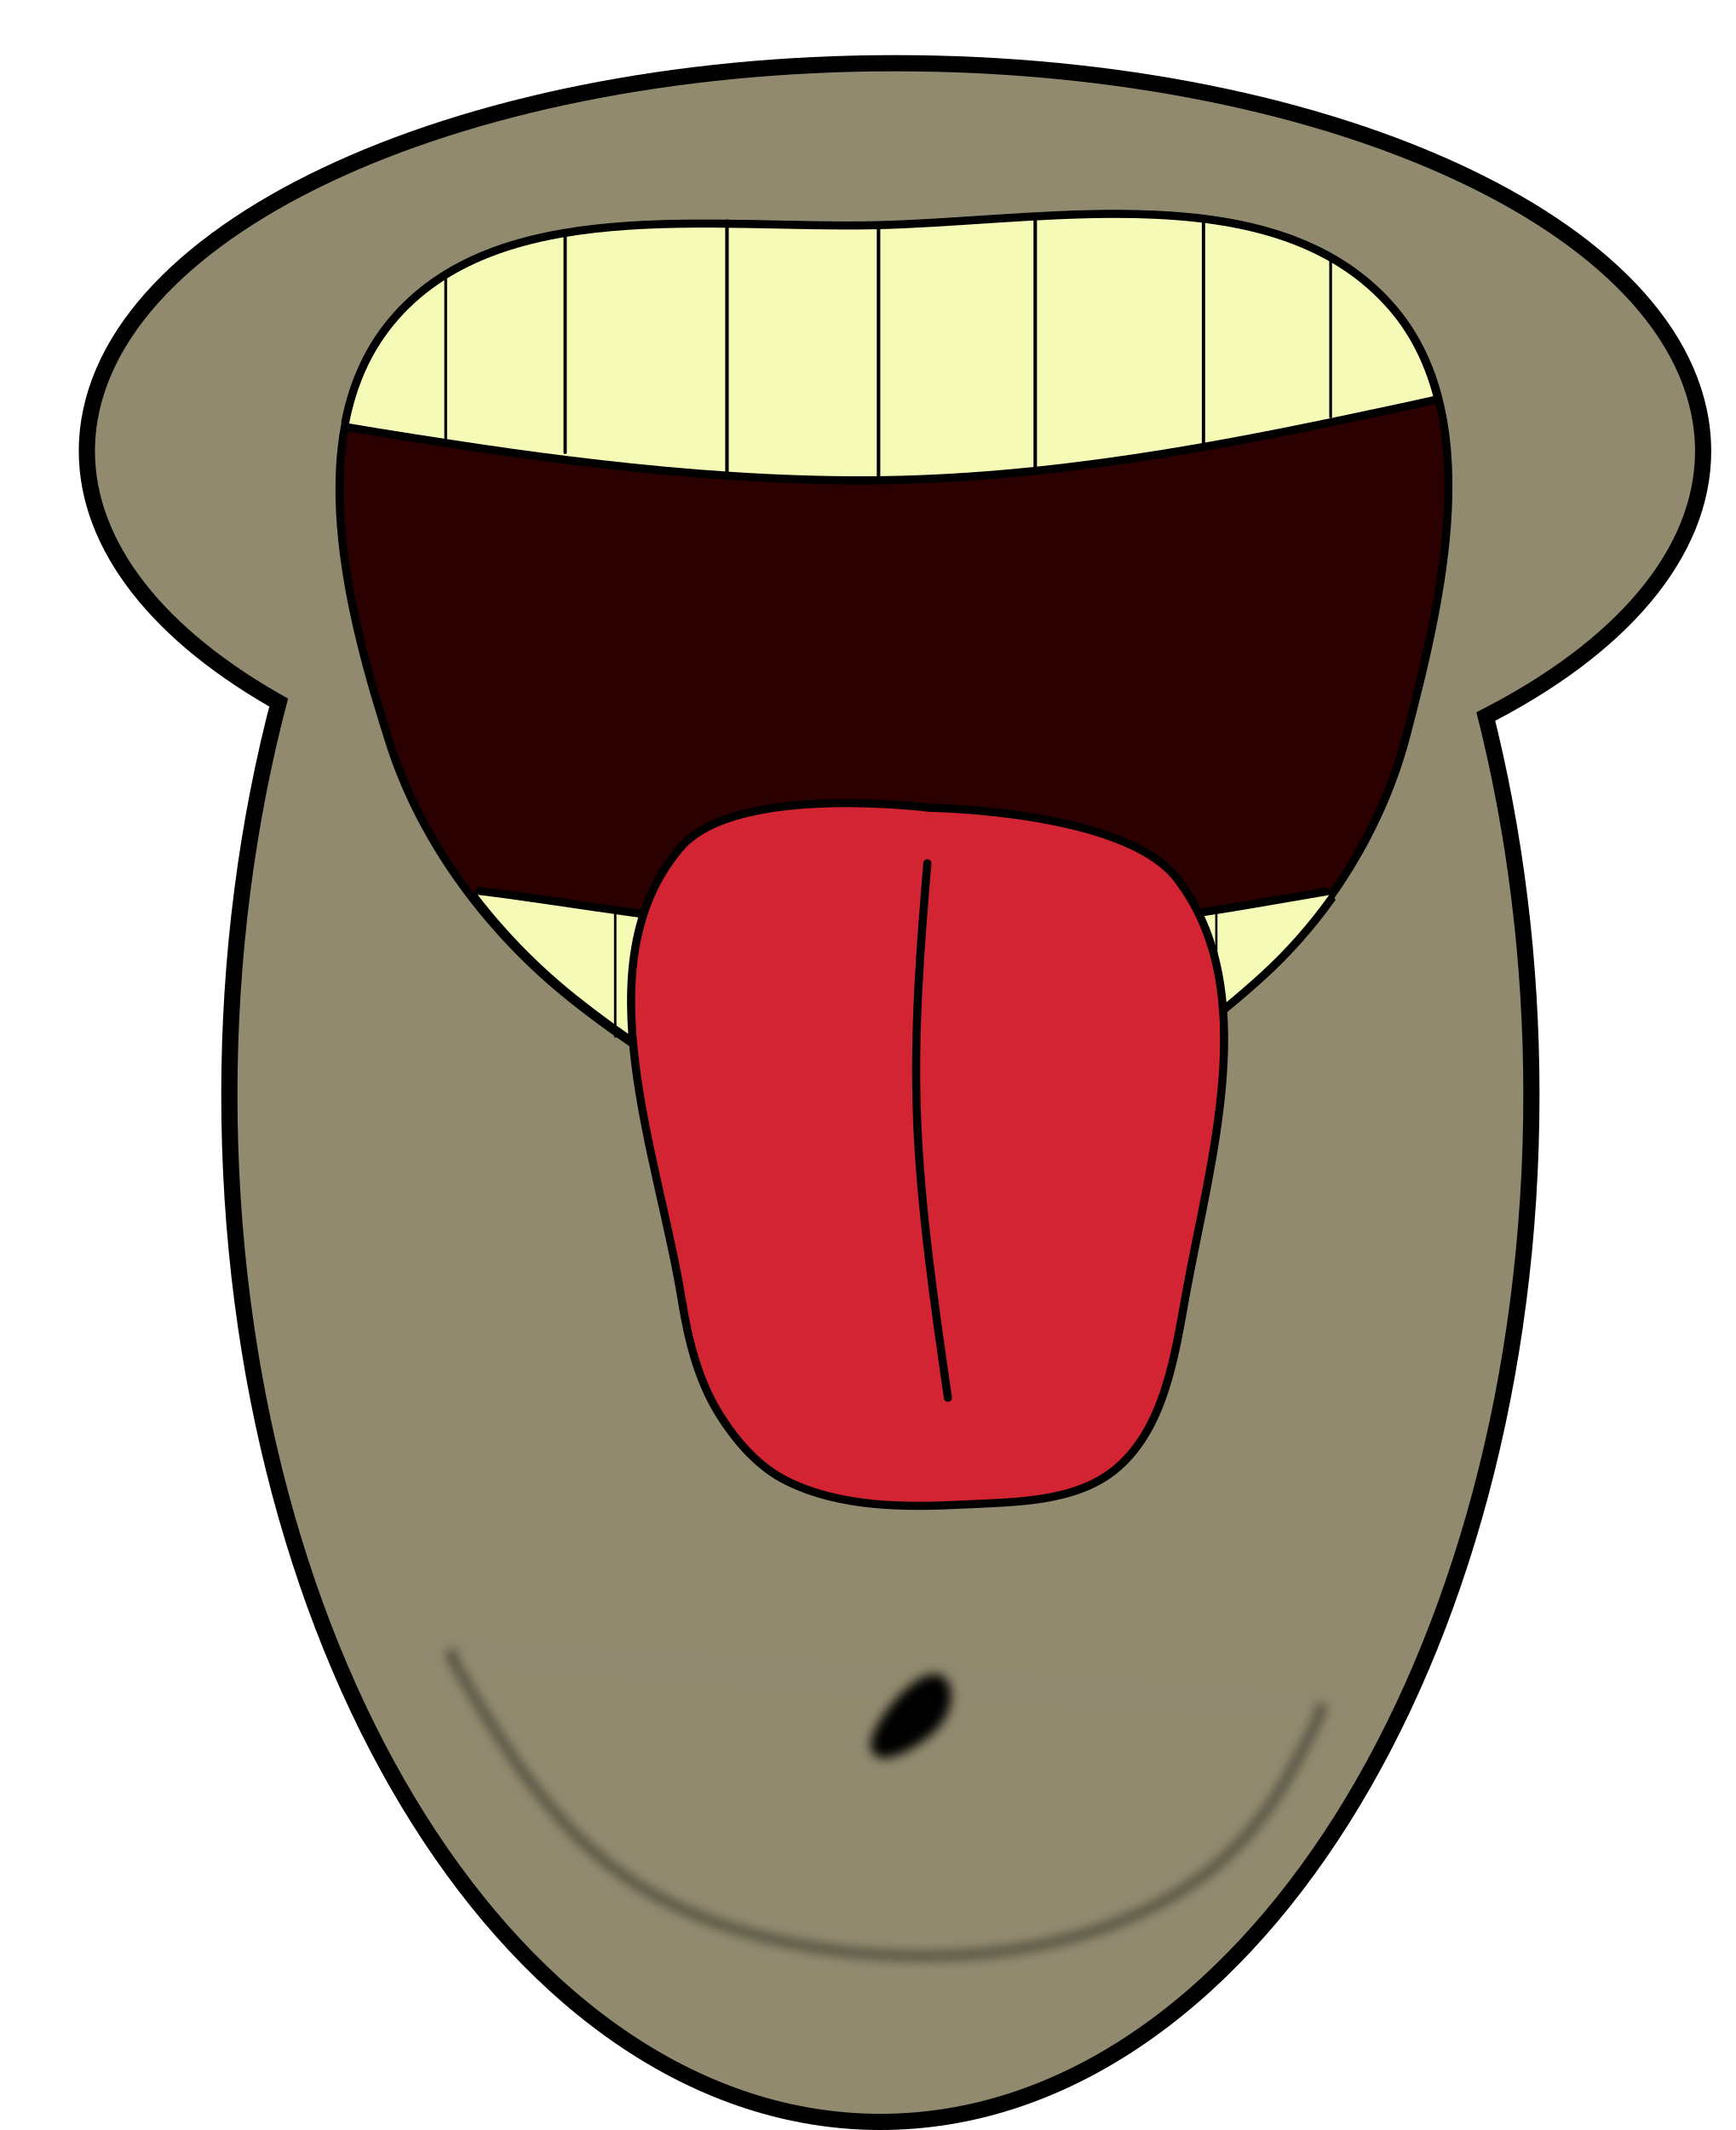
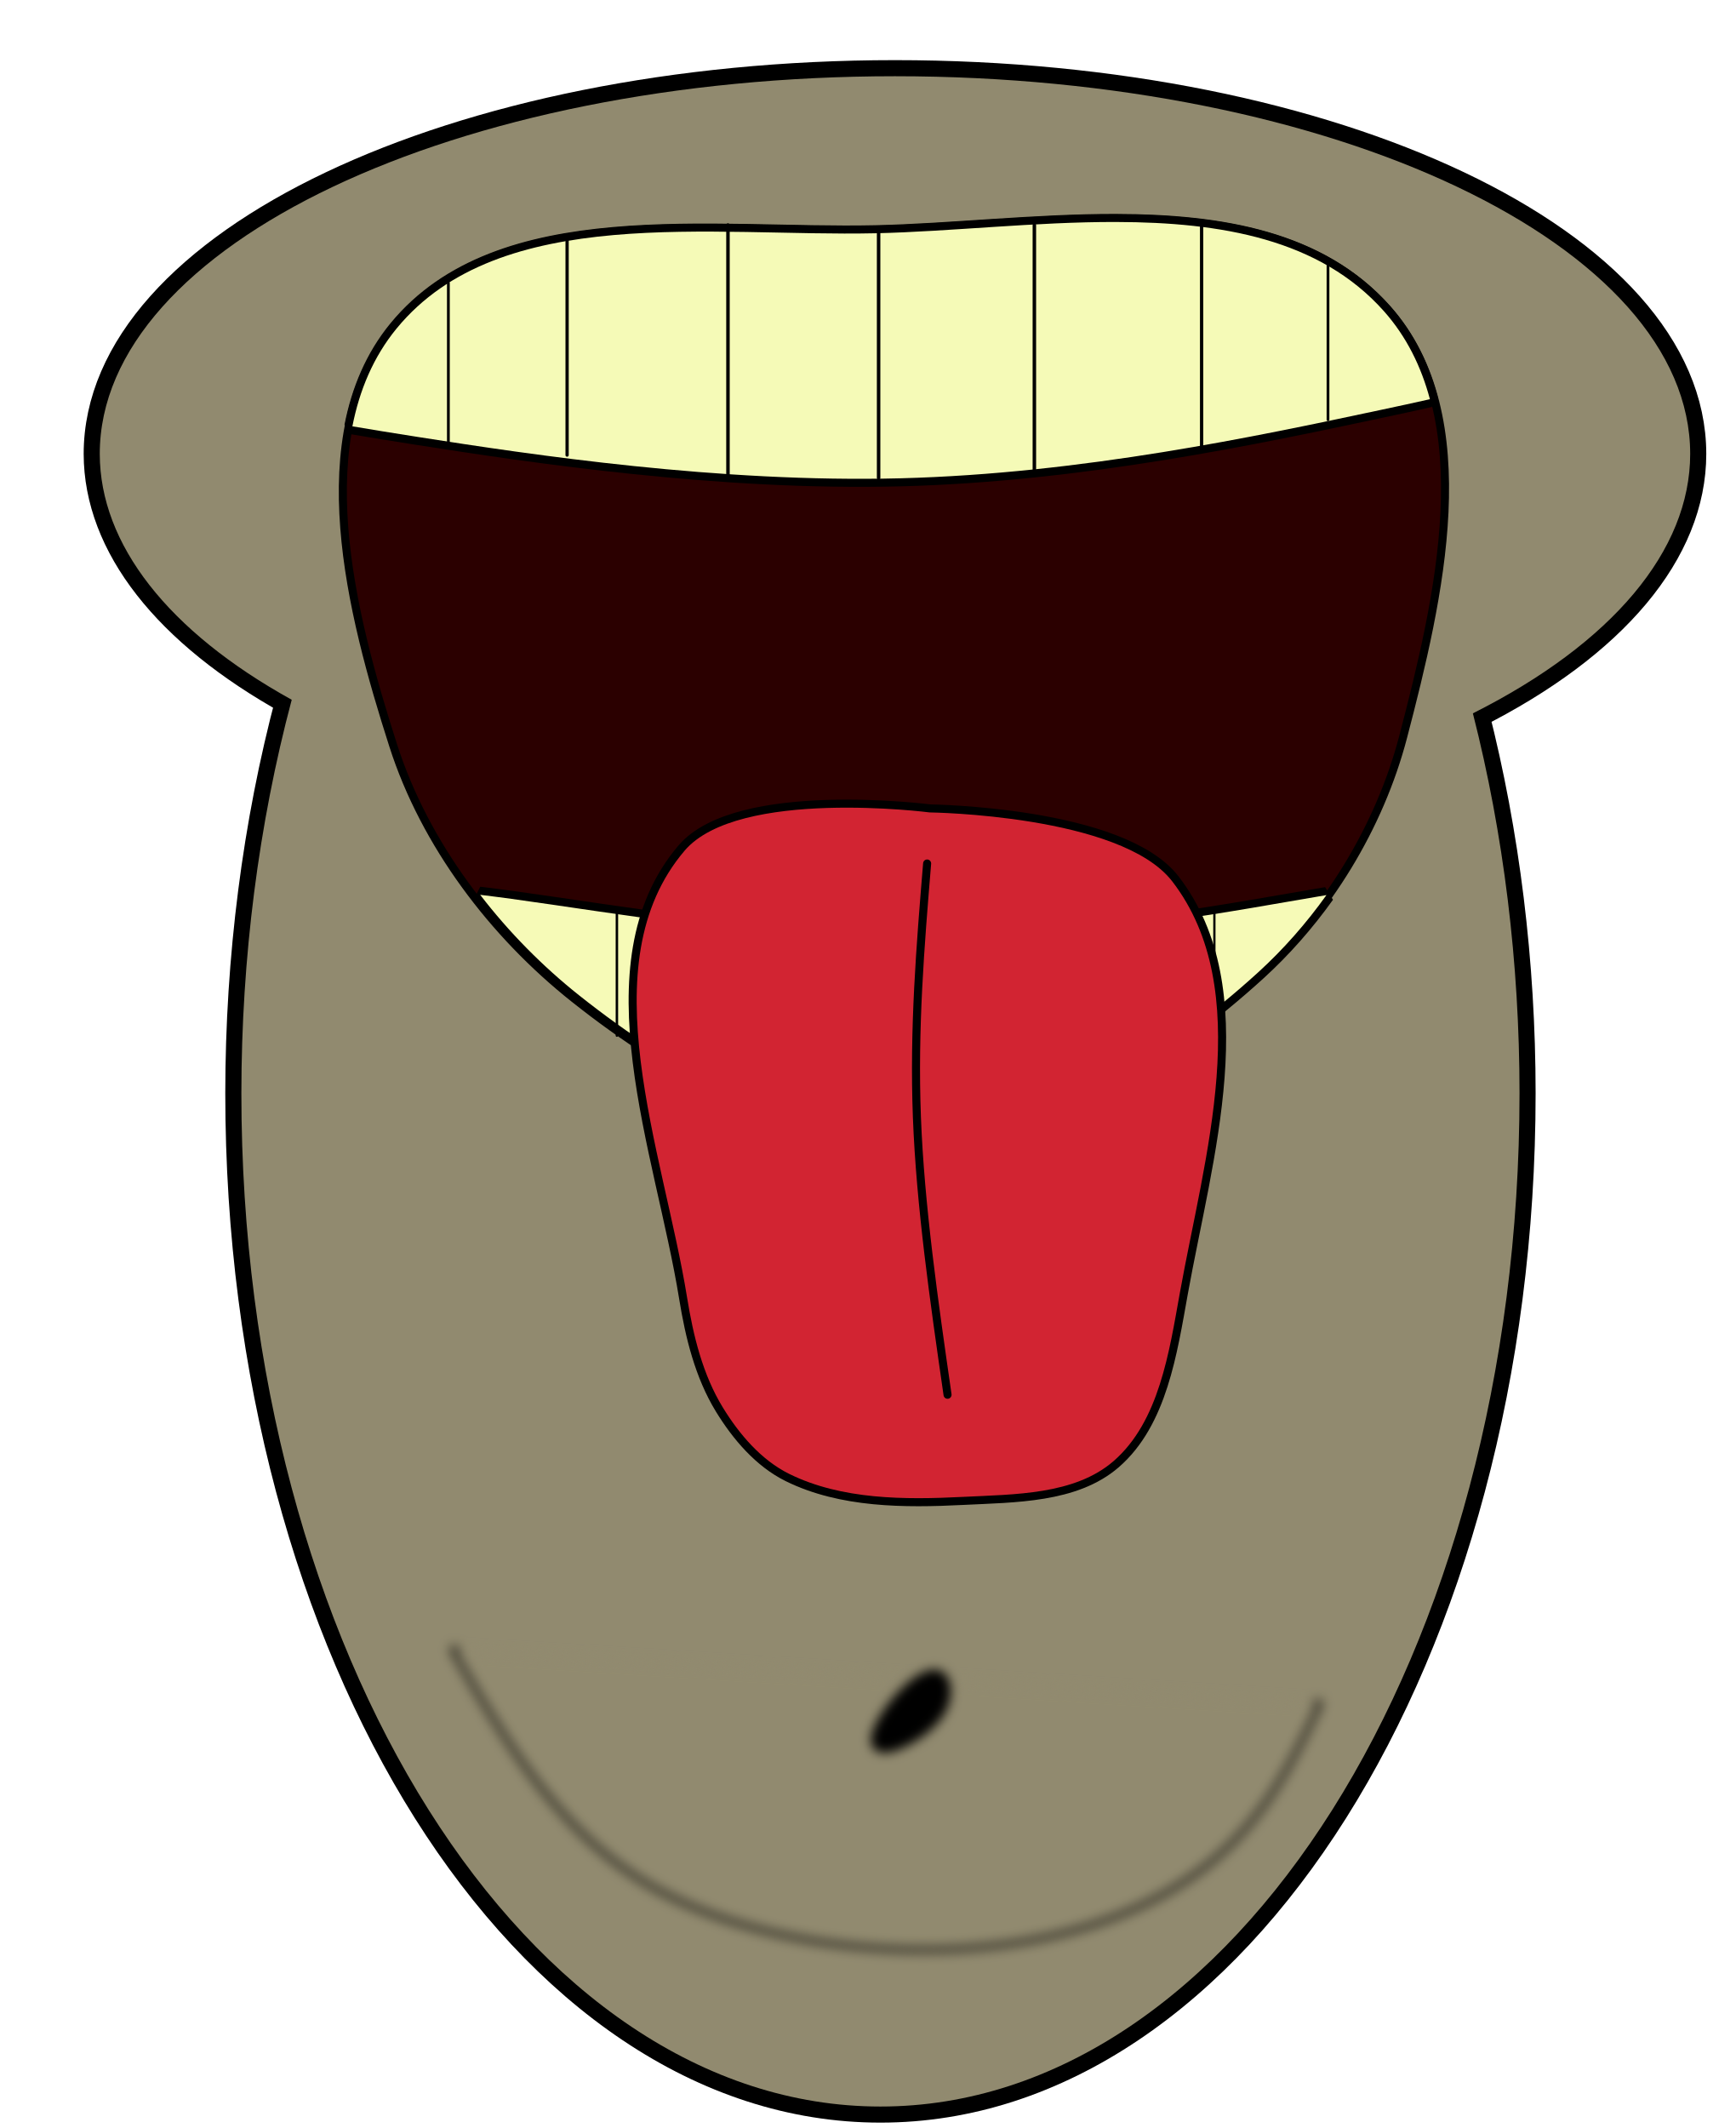
- <svg xmlns="http://www.w3.org/2000/svg" width="643.31" height="789.344" viewBox="0 0 170.209 208.847" version="1.1" id="svg7354">
+ <svg xmlns="http://www.w3.org/2000/svg" width="647.31" height="793.344" viewBox="0 0 171.267 209.906" version="1.1" id="svg7354">
  <defs id="defs7351">
    <filter style="color-interpolation-filters:sRGB" id="filter18324" x="-0.021" y="-0.061" width="1.042" height="1.121">
      <feGaussianBlur stdDeviation="0.577" id="feGaussianBlur18326" />
    </filter>
    <filter style="color-interpolation-filters:sRGB" id="filter19062" x="-0.241" y="-0.231" width="1.482" height="1.462">
      <feGaussianBlur stdDeviation="0.545" id="feGaussianBlur19064" />
    </filter>
  </defs>
-   <g id="layer1" transform="translate(-49.60237,-27.76052)">
+   <g id="layer1" transform="translate(-49.0732,-27.23135)">
    <path id="path7892" style="fill:#918a6f;fill-opacity:1;stroke:#000000;stroke-width:3.175;stroke-linecap:round;stroke-miterlimit:0;stroke-dasharray:none;paint-order:stroke fill markers" d="m 137.376,34.751 a 78.46,37.259 0 0 0 -78.46,37.26 78.46,37.259 0 0 0 18.94,24.245 63.054,99.955 0 0 0 -4.968,38.809 63.054,99.955 0 0 0 63.055,99.955 63.054,99.955 0 0 0 63.054,-99.955 63.054,99.955 0 0 0 -4.602,-37.47 78.46,37.259 0 0 0 21.441,-25.584 78.46,37.259 0 0 0 -78.459,-37.26 z" />
    <path style="fill:#2b0000;stroke:#000000;stroke-width:1.587;stroke-linecap:round;stroke-miterlimit:0;stroke-dasharray:none;paint-order:stroke fill markers" d="m 88.248,59.676 c 10.183,-12.408 31.182,-9.035 47.23,-9.391 16.918,-0.375 38.934,-4.96 50.182,7.683 9.274,10.424 4.998,28.33 1.476,41.831 -2.297,8.805 -7.442,17.206 -14.169,23.334 -9.14,8.326 -20.998,15.851 -33.356,16.22 -12.136,0.363 -24.144,-6.391 -33.651,-13.944 -7.945,-6.311 -14.611,-15.095 -17.711,-24.757 -4.173,-13.006 -8.666,-30.419 0,-40.977 z" id="path17364-0" />
    <path id="path17364-0-8" style="fill:#f6fab7;fill-opacity:1;stroke:#000000;stroke-width:1.587;stroke-linecap:round;stroke-miterlimit:0;stroke-dasharray:none;paint-order:stroke fill markers" d="m 96.449,115.496 c 2.855,3.71 6.176,7.066 9.762,9.915 9.507,7.552 21.515,14.306 33.652,13.943 12.358,-0.37 24.216,-7.894 33.356,-16.22 2.48,-2.259 4.742,-4.829 6.728,-7.611 -1.116,0.185 -2.322,0.395 -3.625,0.622 -9.405,1.638 -23.345,3.989 -37.663,3.863 -14.318,-0.126 -29.013,-2.729 -39.132,-4.115 -1.085,-0.149 -2.093,-0.276 -3.077,-0.397 z" />
    <path id="path17783" style="fill:#f5fab7;fill-opacity:1;stroke:#000000;stroke-width:1.587;stroke-linecap:round;stroke-miterlimit:0;stroke-dasharray:none;paint-order:stroke fill markers" d="m 159.24,49.127 c -8.025,-0.02 -16.402,0.95 -23.804,1.114 -16.047,0.356 -37.046,-3.017 -47.23,9.391 -2.301,2.803 -3.667,6.093 -4.365,9.652 1.859,0.318 3.97,0.658 6.489,1.053 11.253,1.763 29.727,4.535 47.614,4.073 17.887,-0.462 35.186,-4.157 47.236,-6.718 1.79,-0.381 3.447,-0.735 4.977,-1.084 -0.861,-3.217 -2.304,-6.169 -4.54,-8.683 -6.327,-7.112 -16.061,-8.772 -26.378,-8.797 z" />
    <path style="fill:none;fill-opacity:1;stroke:#000000;stroke-width:0.344;stroke-linecap:round;stroke-miterlimit:0;stroke-dasharray:none;paint-order:stroke fill markers" d="m 135.761,74.367 c 0,-8.229 0,-16.459 0,-24.689" id="path17867" />
    <path style="fill:none;fill-opacity:1;stroke:#000000;stroke-width:0.309;stroke-linecap:round;stroke-miterlimit:0;stroke-dasharray:none;paint-order:stroke fill markers" d="m 140.296,139.65 c 0,-6.656 0,-13.313 0,-19.97" id="path17867-11" />
    <path style="fill:none;fill-opacity:1;stroke:#000000;stroke-width:0.298;stroke-linecap:round;stroke-miterlimit:0;stroke-dasharray:none;paint-order:stroke fill markers" d="m 125.18,137.393 c 0,-6.16 0,-12.32 0,-18.48" id="path17867-0" />
    <path style="fill:none;fill-opacity:1;stroke:#000000;stroke-width:0.243;stroke-linecap:round;stroke-miterlimit:0;stroke-dasharray:none;paint-order:stroke fill markers" d="m 109.939,129.381 c 0,-4.093 0,-8.186 0,-12.28" id="path17867-6" />
    <path style="fill:none;fill-opacity:1;stroke:#000000;stroke-width:0.287;stroke-linecap:round;stroke-miterlimit:0;stroke-dasharray:none;paint-order:stroke fill markers" d="m 154.656,136.395 c 0,-5.746 0,-11.492 0,-17.238" id="path17867-06" />
    <path style="fill:none;fill-opacity:1;stroke:#000000;stroke-width:0.222;stroke-linecap:round;stroke-miterlimit:0;stroke-dasharray:none;paint-order:stroke fill markers" d="m 168.89,127.381 c 0,-3.432 0,-6.864 0,-10.296" id="path17867-15" />
    <path style="fill:none;fill-opacity:1;stroke:#000000;stroke-width:0.344;stroke-linecap:round;stroke-miterlimit:0;stroke-dasharray:none;paint-order:stroke fill markers" d="m 120.898,74.115 c 0,-8.229 0,-16.459 0,-24.689" id="path17867-9" />
    <path style="fill:none;fill-opacity:1;stroke:#000000;stroke-width:0.321;stroke-linecap:round;stroke-miterlimit:0;stroke-dasharray:none;paint-order:stroke fill markers" d="m 105.026,72.122 c 0,-7.153 0,-14.306 0,-21.459" id="path17867-1" />
    <path style="fill:none;fill-opacity:1;stroke:#000000;stroke-width:0.275;stroke-linecap:round;stroke-miterlimit:0;stroke-dasharray:none;paint-order:stroke fill markers" d="m 93.312,70.902 c 0,-5.248 0,-10.496 0,-15.744" id="path17867-3" />
    <path style="fill:none;fill-opacity:1;stroke:#000000;stroke-width:0.344;stroke-linecap:round;stroke-miterlimit:0;stroke-dasharray:none;paint-order:stroke fill markers" d="m 151.129,74.115 c 0,-8.229 0,-16.459 0,-24.689" id="path17867-8" />
    <path style="fill:none;fill-opacity:1;stroke:#000000;stroke-width:0.326;stroke-linecap:round;stroke-miterlimit:0;stroke-dasharray:none;paint-order:stroke fill markers" d="m 167.63,71.613 c 0,-7.401 0,-14.803 0,-22.204" id="path17867-5" />
    <path style="fill:none;fill-opacity:1;stroke:#000000;stroke-width:0.272;stroke-linecap:round;stroke-miterlimit:0;stroke-dasharray:none;paint-order:stroke fill markers" d="m 180.1,68.637 c 0,-5.165 0,-10.33 0,-15.496" id="path17867-7" />
    <path style="fill:#d22432;fill-opacity:1;stroke:#000000;stroke-width:1.587;stroke-linecap:round;stroke-miterlimit:0;stroke-dasharray:none;paint-order:stroke fill markers" d="m 116.615,111.148 c 5.288,-6.214 24.185,-3.779 24.185,-3.779 0,0 18.873,0.231 23.933,6.802 8.251,10.714 3.154,27.252 0.756,40.56 -1.057,5.862 -2.049,12.725 -6.55,16.627 -3.848,3.336 -9.778,3.269 -14.864,3.527 -5.753,0.292 -11.966,0.282 -17.131,-2.267 -2.769,-1.367 -4.936,-3.918 -6.55,-6.55 -1.985,-3.237 -2.921,-7.084 -3.527,-10.833 -2.345,-14.508 -9.776,-32.895 -0.252,-44.087 z" id="path18202" />
    <path style="fill:none;fill-opacity:1;stroke:#000000;stroke-width:0.794;stroke-linecap:round;stroke-miterlimit:0;stroke-dasharray:none;paint-order:stroke fill markers" d="m 142.563,164.809 c -1.344,-9.321 -2.687,-18.642 -3.023,-27.376 -0.336,-8.734 0.336,-16.879 1.008,-25.025" id="path18258" />
-     <path style="fill:#918a6f;fill-opacity:1;stroke:#000000;stroke-width:0.794;stroke-linecap:round;stroke-miterlimit:0;stroke-dasharray:none;paint-order:stroke fill markers;stroke-opacity:1;filter:url(#filter18324)" d="m 93.941,190.001 c 5.123,8.818 10.245,17.635 19.147,22.926 8.902,5.29 21.582,7.054 31.911,6.256 10.329,-0.798 18.307,-4.157 23.597,-8.565 5.29,-4.409 7.894,-9.867 10.497,-15.326" id="path18266" />
+     <path style="fill:#918a6f;fill-opacity:1;stroke:#000000;stroke-width:0.794;stroke-linecap:round;stroke-miterlimit:0;stroke-dasharray:none;stroke-opacity:1;paint-order:stroke fill markers;filter:url(#filter18324)" d="m 93.941,190.001 c 5.123,8.818 10.245,17.635 19.147,22.926 8.902,5.29 21.582,7.054 31.911,6.256 10.329,-0.798 18.307,-4.157 23.597,-8.565 5.29,-4.409 7.894,-9.867 10.497,-15.326" id="path18266" />
    <path style="fill:#000000;fill-opacity:1;stroke:#000000;stroke-width:0.794;stroke-linecap:round;stroke-miterlimit:0;stroke-dasharray:none;stroke-opacity:1;paint-order:stroke fill markers;filter:url(#filter19062)" d="m 137.441,199.491 c 1.427,-0.504 3.527,-1.848 4.451,-3.401 0.924,-1.553 0.672,-3.317 -0.21,-3.695 -0.882,-0.378 -2.393,0.63 -3.695,2.015 -1.302,1.386 -2.393,3.149 -2.561,4.199 -0.168,1.05 0.588,1.386 2.015,0.882 z" id="path19058" />
  </g>
</svg>
